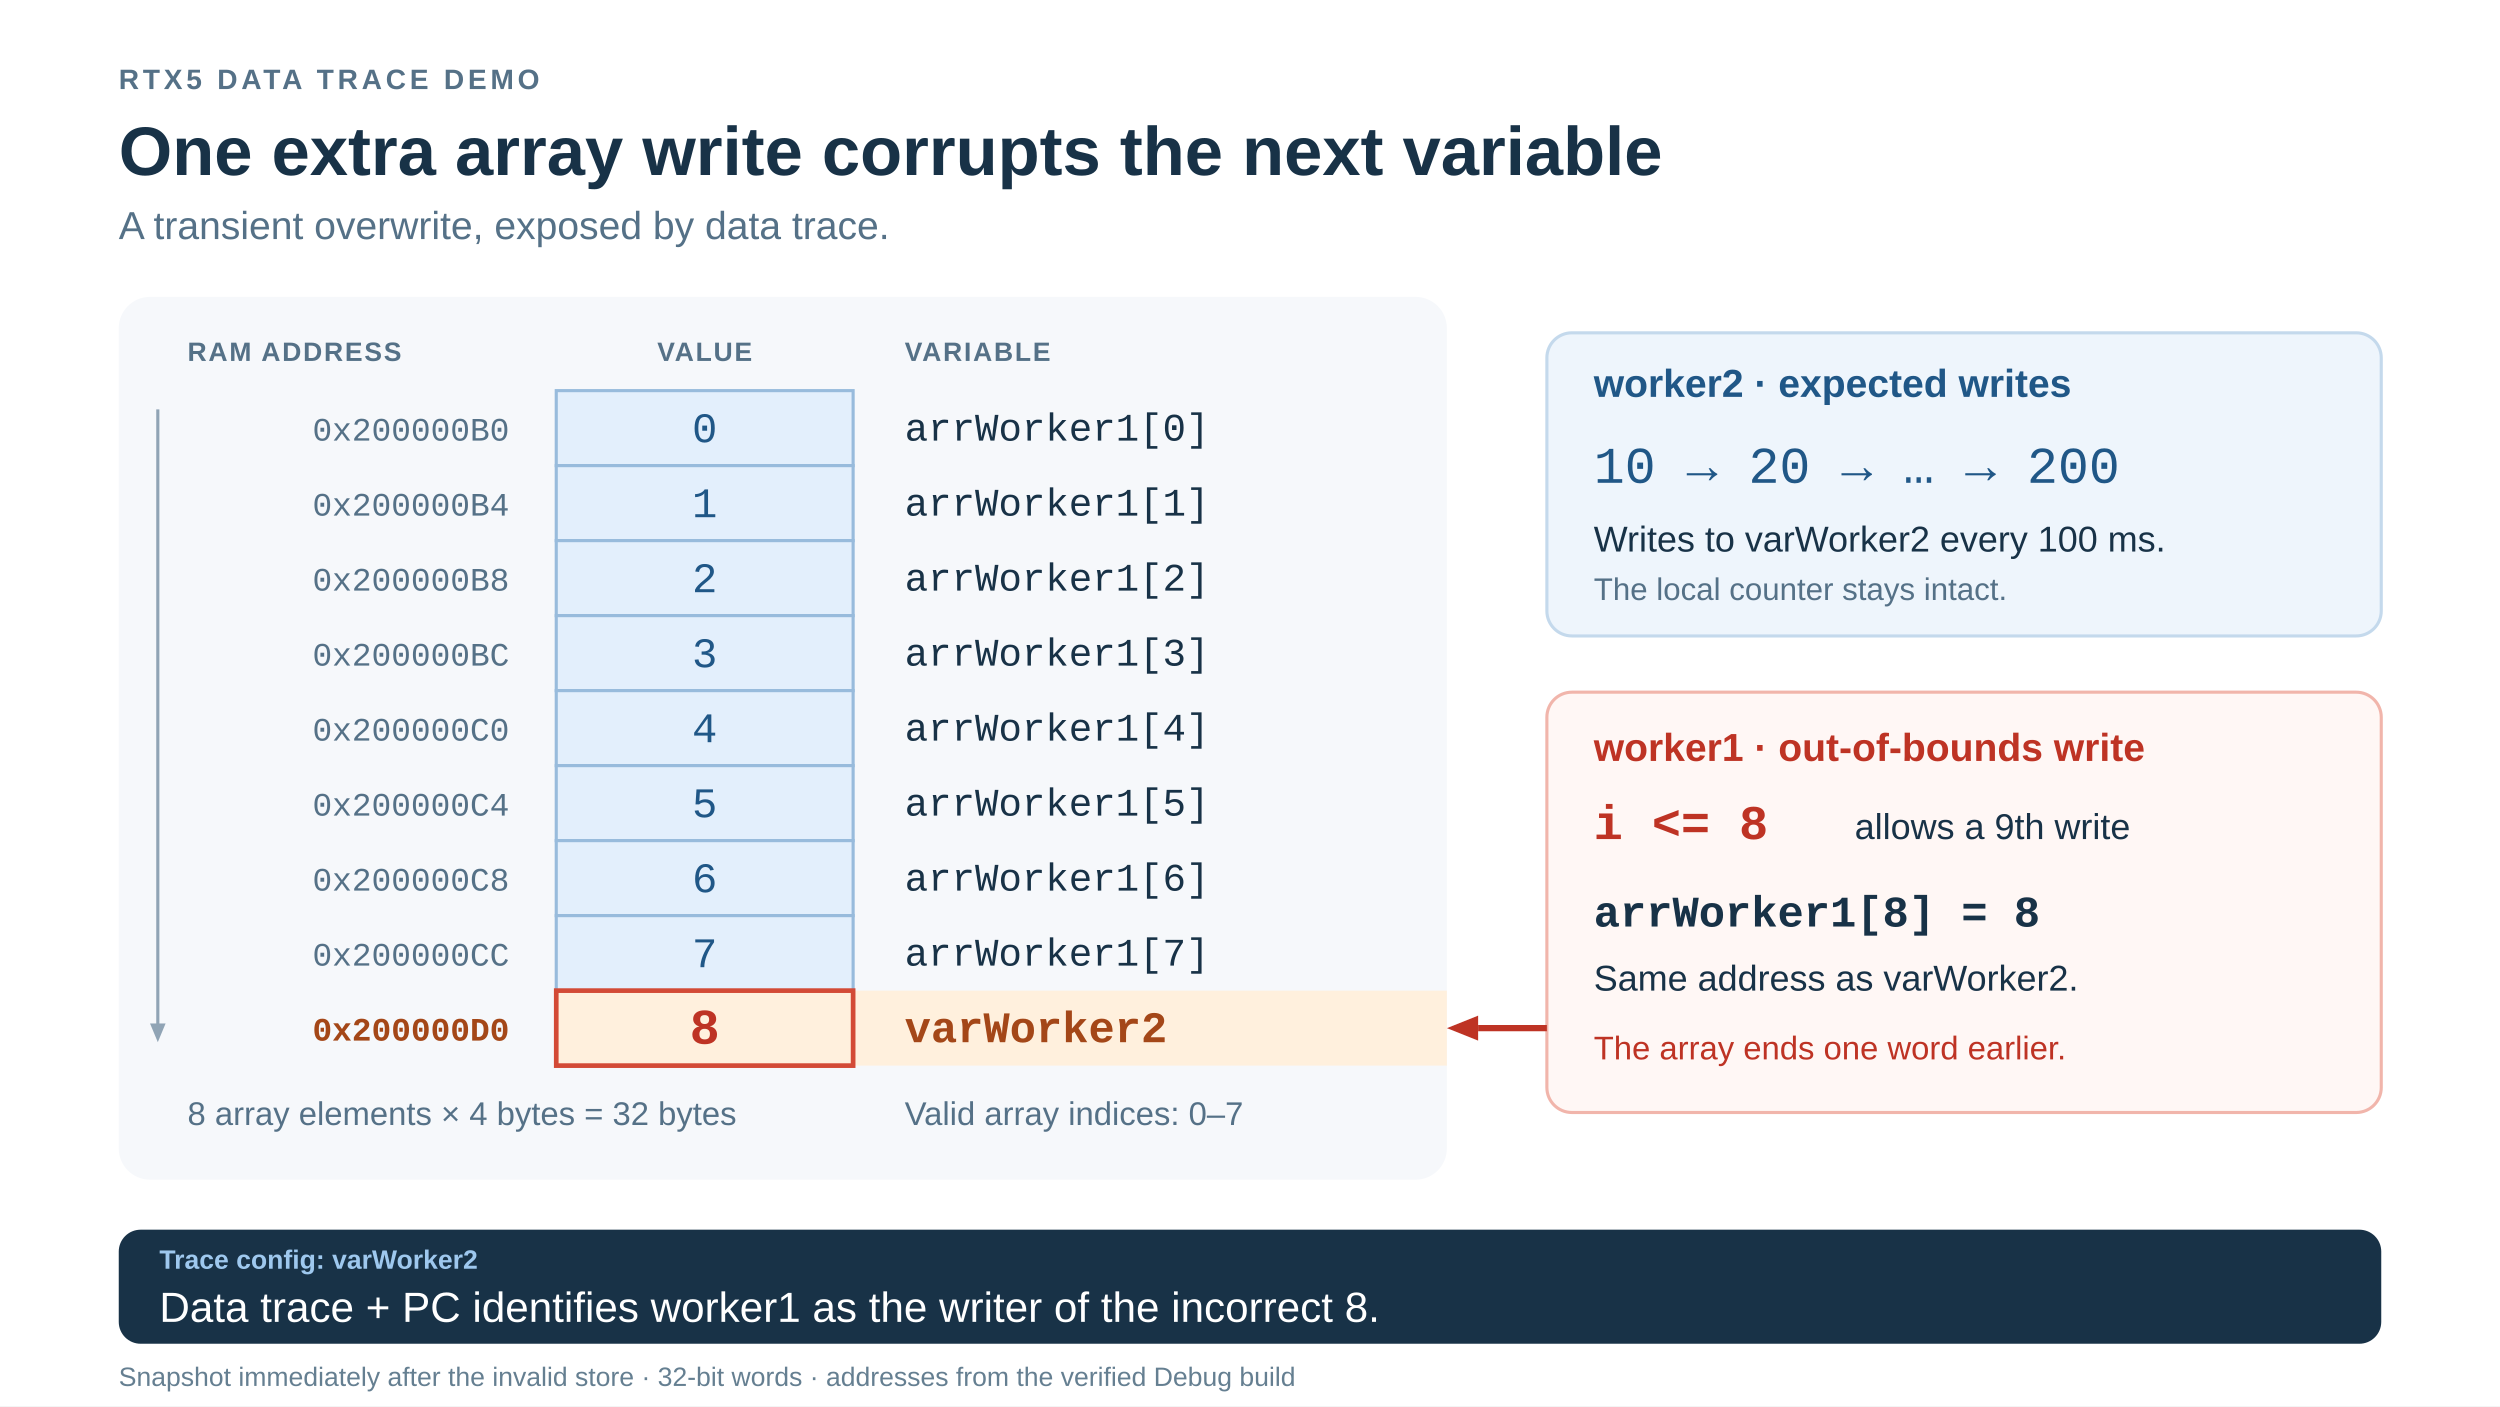
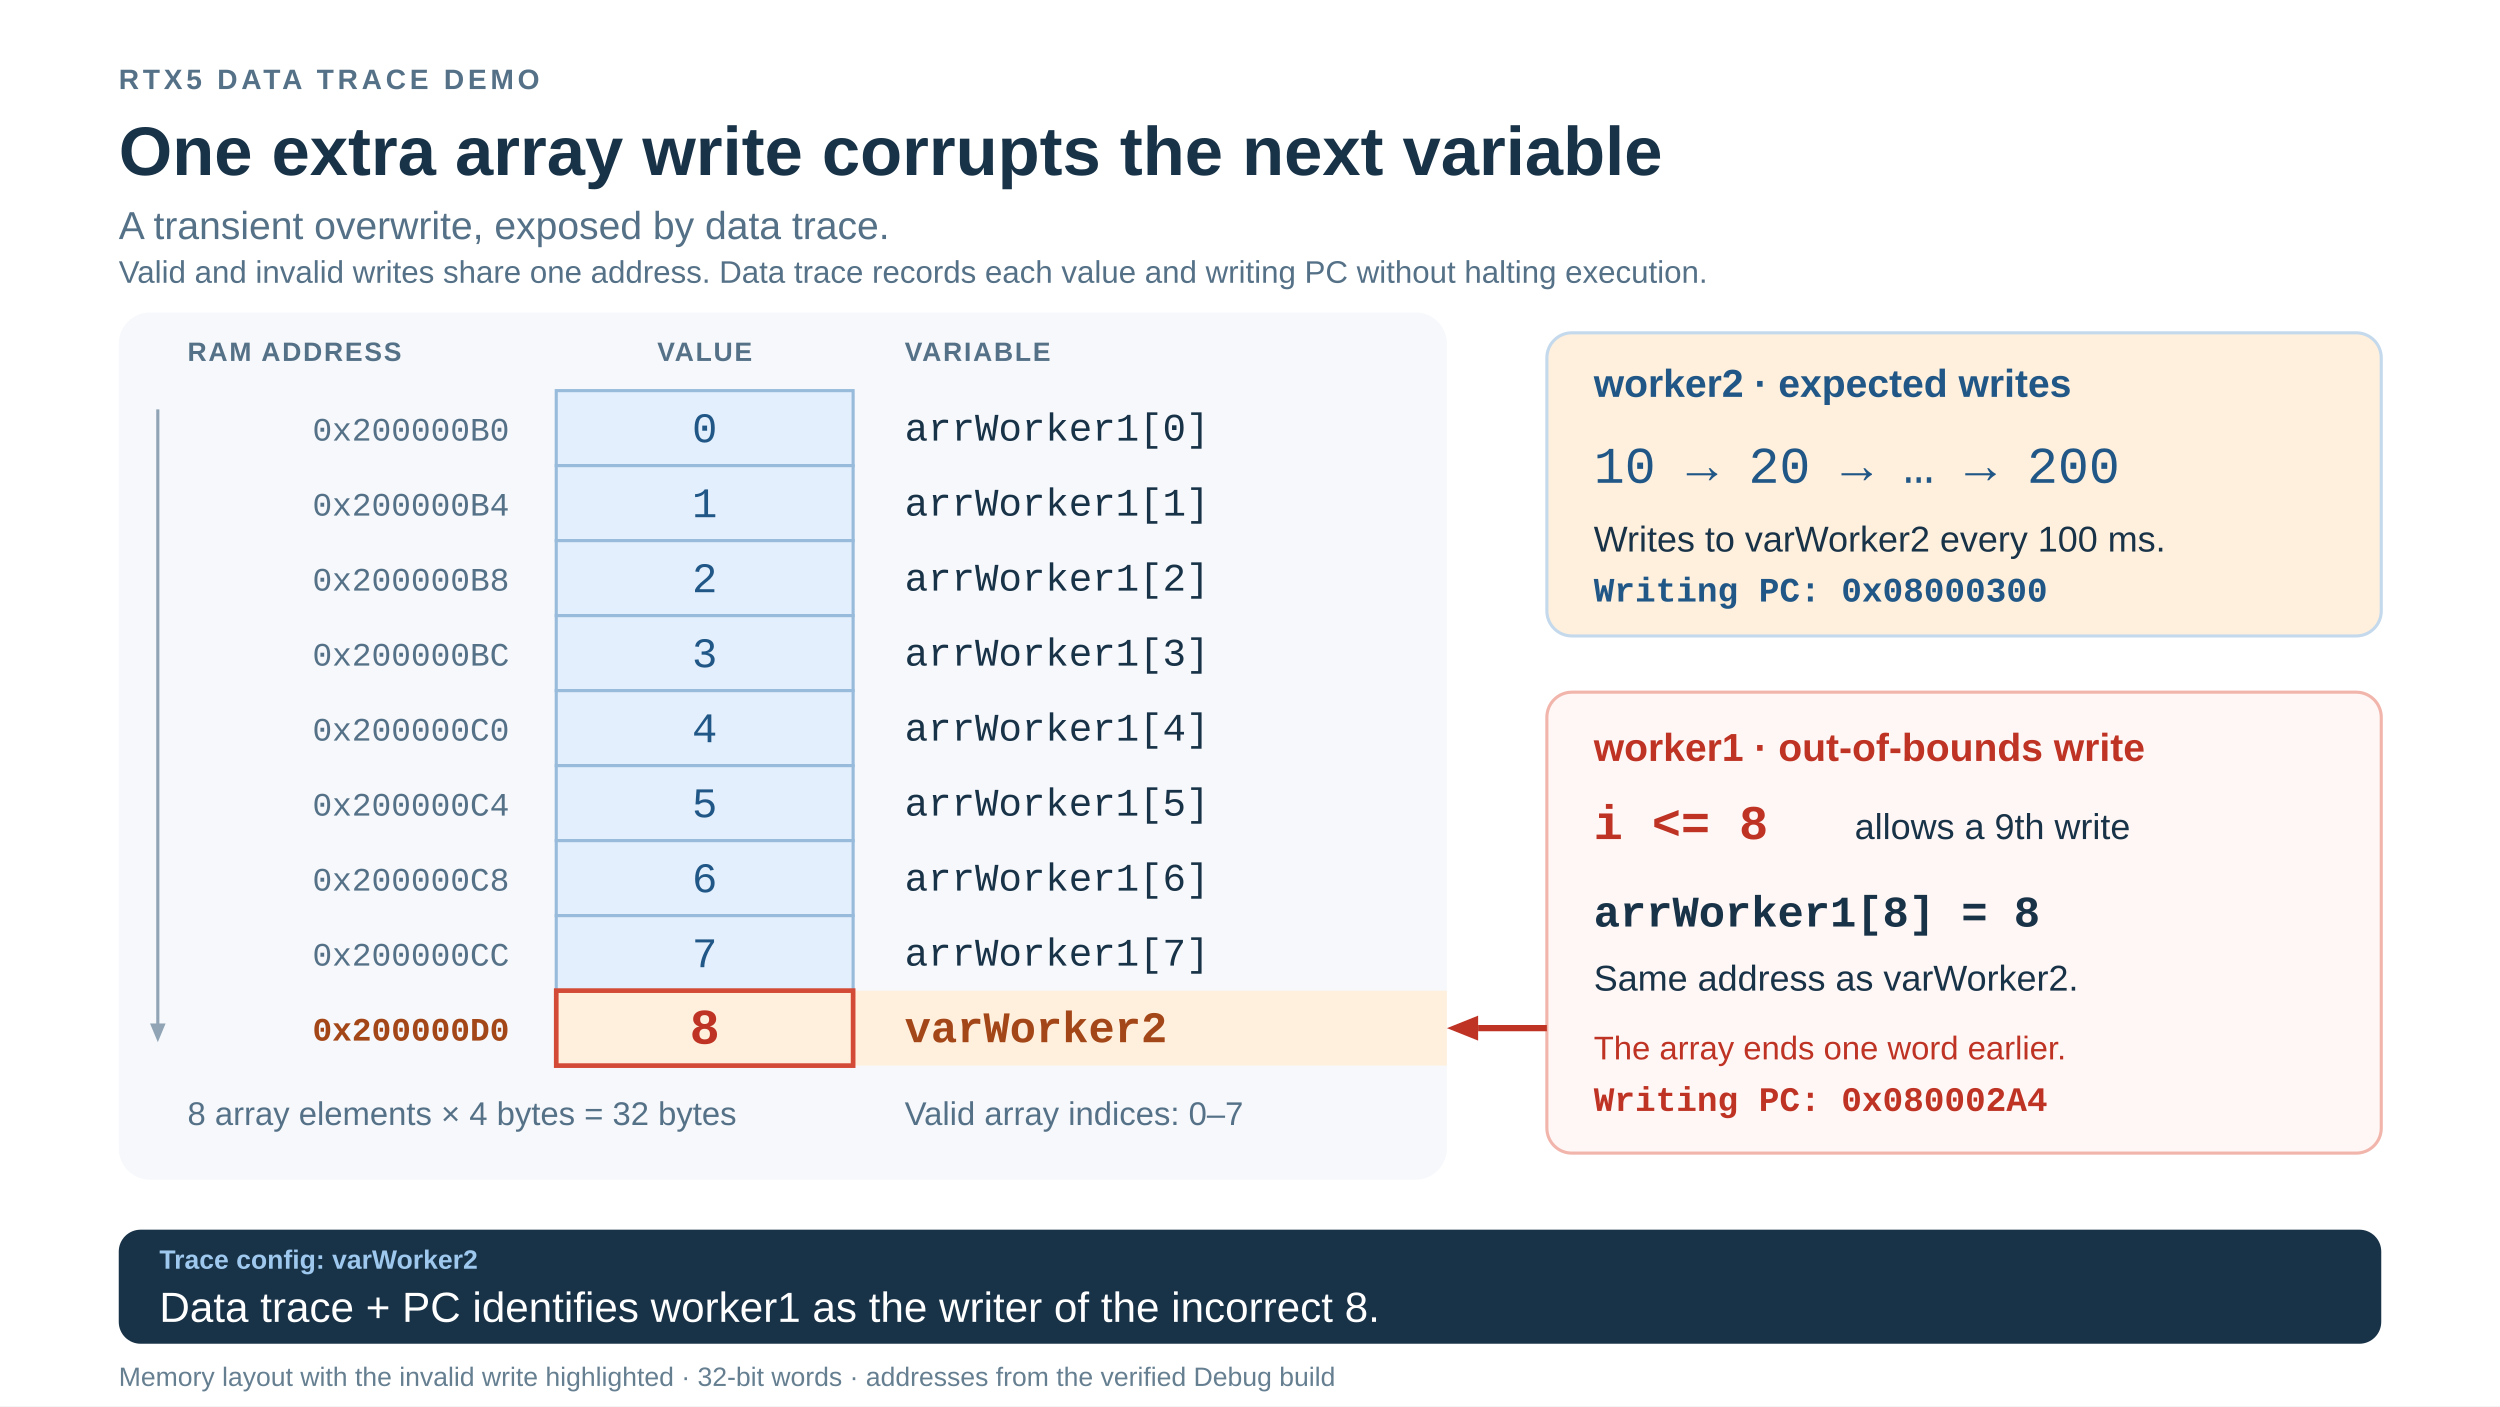
<svg xmlns="http://www.w3.org/2000/svg" width="1600" height="900" viewBox="0 0 1600 900" role="img" aria-labelledby="title description">
  <rect width="1600" height="900" fill="#ffffff" />
  <g font-family="Arial, Helvetica, sans-serif" fill="#183247">
    <text x="76" y="57" font-size="18" font-weight="700" letter-spacing="2.4" fill="#557187">RTX5 DATA TRACE DEMO</text>
    <text x="76" y="112" font-size="44" font-weight="700">One extra array write corrupts the next variable</text>
    <text x="76" y="153" font-size="25" fill="#557187">A transient overwrite, exposed by data trace.</text>
-     <rect x="76" y="190" width="850" height="565" rx="20" fill="#f6f8fb" />
+     <text x="76" y="181" font-size="20" fill="#557187">Valid and invalid writes share one address. Data trace records each value and writing PC without halting execution.</text>
+     <rect x="76" y="200" width="850" height="555" rx="20" fill="#f6f8fb" />
    <text x="120" y="231" font-size="17" font-weight="700" letter-spacing="1.1" fill="#557187">RAM ADDRESS</text>
    <text x="451" y="231" text-anchor="middle" font-size="17" font-weight="700" letter-spacing="1.1" fill="#557187">VALUE</text>
    <text x="579" y="231" font-size="17" font-weight="700" letter-spacing="1.1" fill="#557187">VARIABLE</text>
    <path d="M 101 262 V 662" fill="none" stroke="#90a4b5" stroke-width="2" />
    <path d="M 96 655 L 101 667 L 106 655 Z" fill="#90a4b5" />
    <g font-family="'Courier New', Courier, monospace" font-size="21" fill="#557187" text-anchor="end">
      <text x="326" y="282">0x200000B0</text>
      <text x="326" y="330">0x200000B4</text>
      <text x="326" y="378">0x200000B8</text>
      <text x="326" y="426">0x200000BC</text>
      <text x="326" y="474">0x200000C0</text>
      <text x="326" y="522">0x200000C4</text>
      <text x="326" y="570">0x200000C8</text>
      <text x="326" y="618">0x200000CC</text>
      <text x="326" y="666" font-weight="700" fill="#a44718">0x200000D0</text>
    </g>
    <g fill="#e3effc" stroke="#98bbdc" stroke-width="2">
      <rect x="356" y="250" width="190" height="48" />
      <rect x="356" y="298" width="190" height="48" />
      <rect x="356" y="346" width="190" height="48" />
      <rect x="356" y="394" width="190" height="48" />
      <rect x="356" y="442" width="190" height="48" />
      <rect x="356" y="490" width="190" height="48" />
      <rect x="356" y="538" width="190" height="48" />
      <rect x="356" y="586" width="190" height="48" />
    </g>
    <g font-family="'Courier New', Courier, monospace" font-size="27" text-anchor="middle" fill="#205787">
      <text x="451" y="283">0</text>
      <text x="451" y="331">1</text>
      <text x="451" y="379">2</text>
      <text x="451" y="427">3</text>
      <text x="451" y="475">4</text>
      <text x="451" y="523">5</text>
      <text x="451" y="571">6</text>
      <text x="451" y="619">7</text>
    </g>
    <g font-family="'Courier New', Courier, monospace" font-size="25">
      <text x="579" y="282">arrWorker1[0]</text>
      <text x="579" y="330">arrWorker1[1]</text>
      <text x="579" y="378">arrWorker1[2]</text>
      <text x="579" y="426">arrWorker1[3]</text>
      <text x="579" y="474">arrWorker1[4]</text>
      <text x="579" y="522">arrWorker1[5]</text>
      <text x="579" y="570">arrWorker1[6]</text>
      <text x="579" y="618">arrWorker1[7]</text>
    </g>
    <rect x="547" y="634" width="379" height="48" fill="#fff0dd" />
    <rect x="356" y="634" width="190" height="48" fill="#fff0dd" stroke="#d34a36" stroke-width="3" />
    <text x="451" y="668" text-anchor="middle" font-family="'Courier New', Courier, monospace" font-size="32" font-weight="700" fill="#be3324">8</text>
    <text x="579" y="667" font-family="'Courier New', Courier, monospace" font-size="28" font-weight="700" fill="#a44718">varWorker2</text>
    <text x="120" y="720" font-size="21" fill="#557187">8 array elements × 4 bytes = 32 bytes</text>
    <text x="579" y="720" font-size="21" fill="#557187">Valid array indices: 0–7</text>
-     <rect x="990" y="213" width="534" height="194" rx="16" fill="#eef5fc" stroke="#c4d9ec" stroke-width="2" />
+     <rect x="990" y="213" width="534" height="194" rx="16" fill="#fff0dd" stroke="#c4d9ec" stroke-width="2" />
    <text x="1020" y="254" font-size="25" font-weight="700" fill="#205787">worker2 · expected writes</text>
    <text x="1020" y="309" font-size="33" font-family="'Courier New', Courier, monospace" fill="#205787">10 → 20 → … → 200</text>
    <text x="1020" y="353" font-size="23">Writes to varWorker2 every 100 ms.</text>
-     <text x="1020" y="384" font-size="20" fill="#557187">The local counter stays intact.</text>
-     <rect x="990" y="443" width="534" height="269" rx="16" fill="#fff7f5" stroke="#f1b5ab" stroke-width="2" />
+     <text x="1020" y="385" font-size="22" font-family="'Courier New', Courier, monospace" font-weight="700" fill="#205787">Writing PC: 0x08000300</text>
+     <rect x="990" y="443" width="534" height="295" rx="16" fill="#fff7f5" stroke="#f1b5ab" stroke-width="2" />
    <text x="1020" y="487" font-size="25" font-weight="700" fill="#be3324">worker1 · out-of-bounds write</text>
    <text x="1020" y="537" font-family="'Courier New', Courier, monospace" font-size="31" font-weight="700" fill="#be3324">i &lt;= 8</text>
    <text x="1187" y="537" font-size="23">allows a 9th write</text>
    <text x="1020" y="593" font-family="'Courier New', Courier, monospace" font-size="28" font-weight="700">arrWorker1[8] = 8</text>
    <text x="1020" y="634" font-size="23">Same address as varWorker2.</text>
    <text x="1020" y="678" font-size="21" fill="#be3324">The array ends one word earlier.</text>
+     <text x="1020" y="711" font-size="22" font-family="'Courier New', Courier, monospace" font-weight="700" fill="#be3324">Writing PC: 0x080002A4</text>
    <path d="M 990 658 H 946" fill="none" stroke="#be3324" stroke-width="4" />
    <path d="M 946 650 L 926 658 L 946 666 Z" fill="#be3324" />
    <rect x="76" y="787" width="1448" height="73" rx="14" fill="#183247" />
    <text x="102" y="812" font-size="17" font-weight="700" fill="#9ec8ee">Trace config: varWorker2</text>
    <text x="102" y="846" font-size="27" fill="#ffffff">Data trace + PC identifies worker1 as the writer of the incorrect 8.</text>
-     <text x="76" y="887" font-size="17" fill="#657f91">Snapshot immediately after the invalid store · 32-bit words · addresses from the verified Debug build</text>
+     <text x="76" y="887" font-size="17" fill="#657f91">Memory layout with the invalid write highlighted · 32-bit words · addresses from the verified Debug build</text>
  </g>
</svg>
